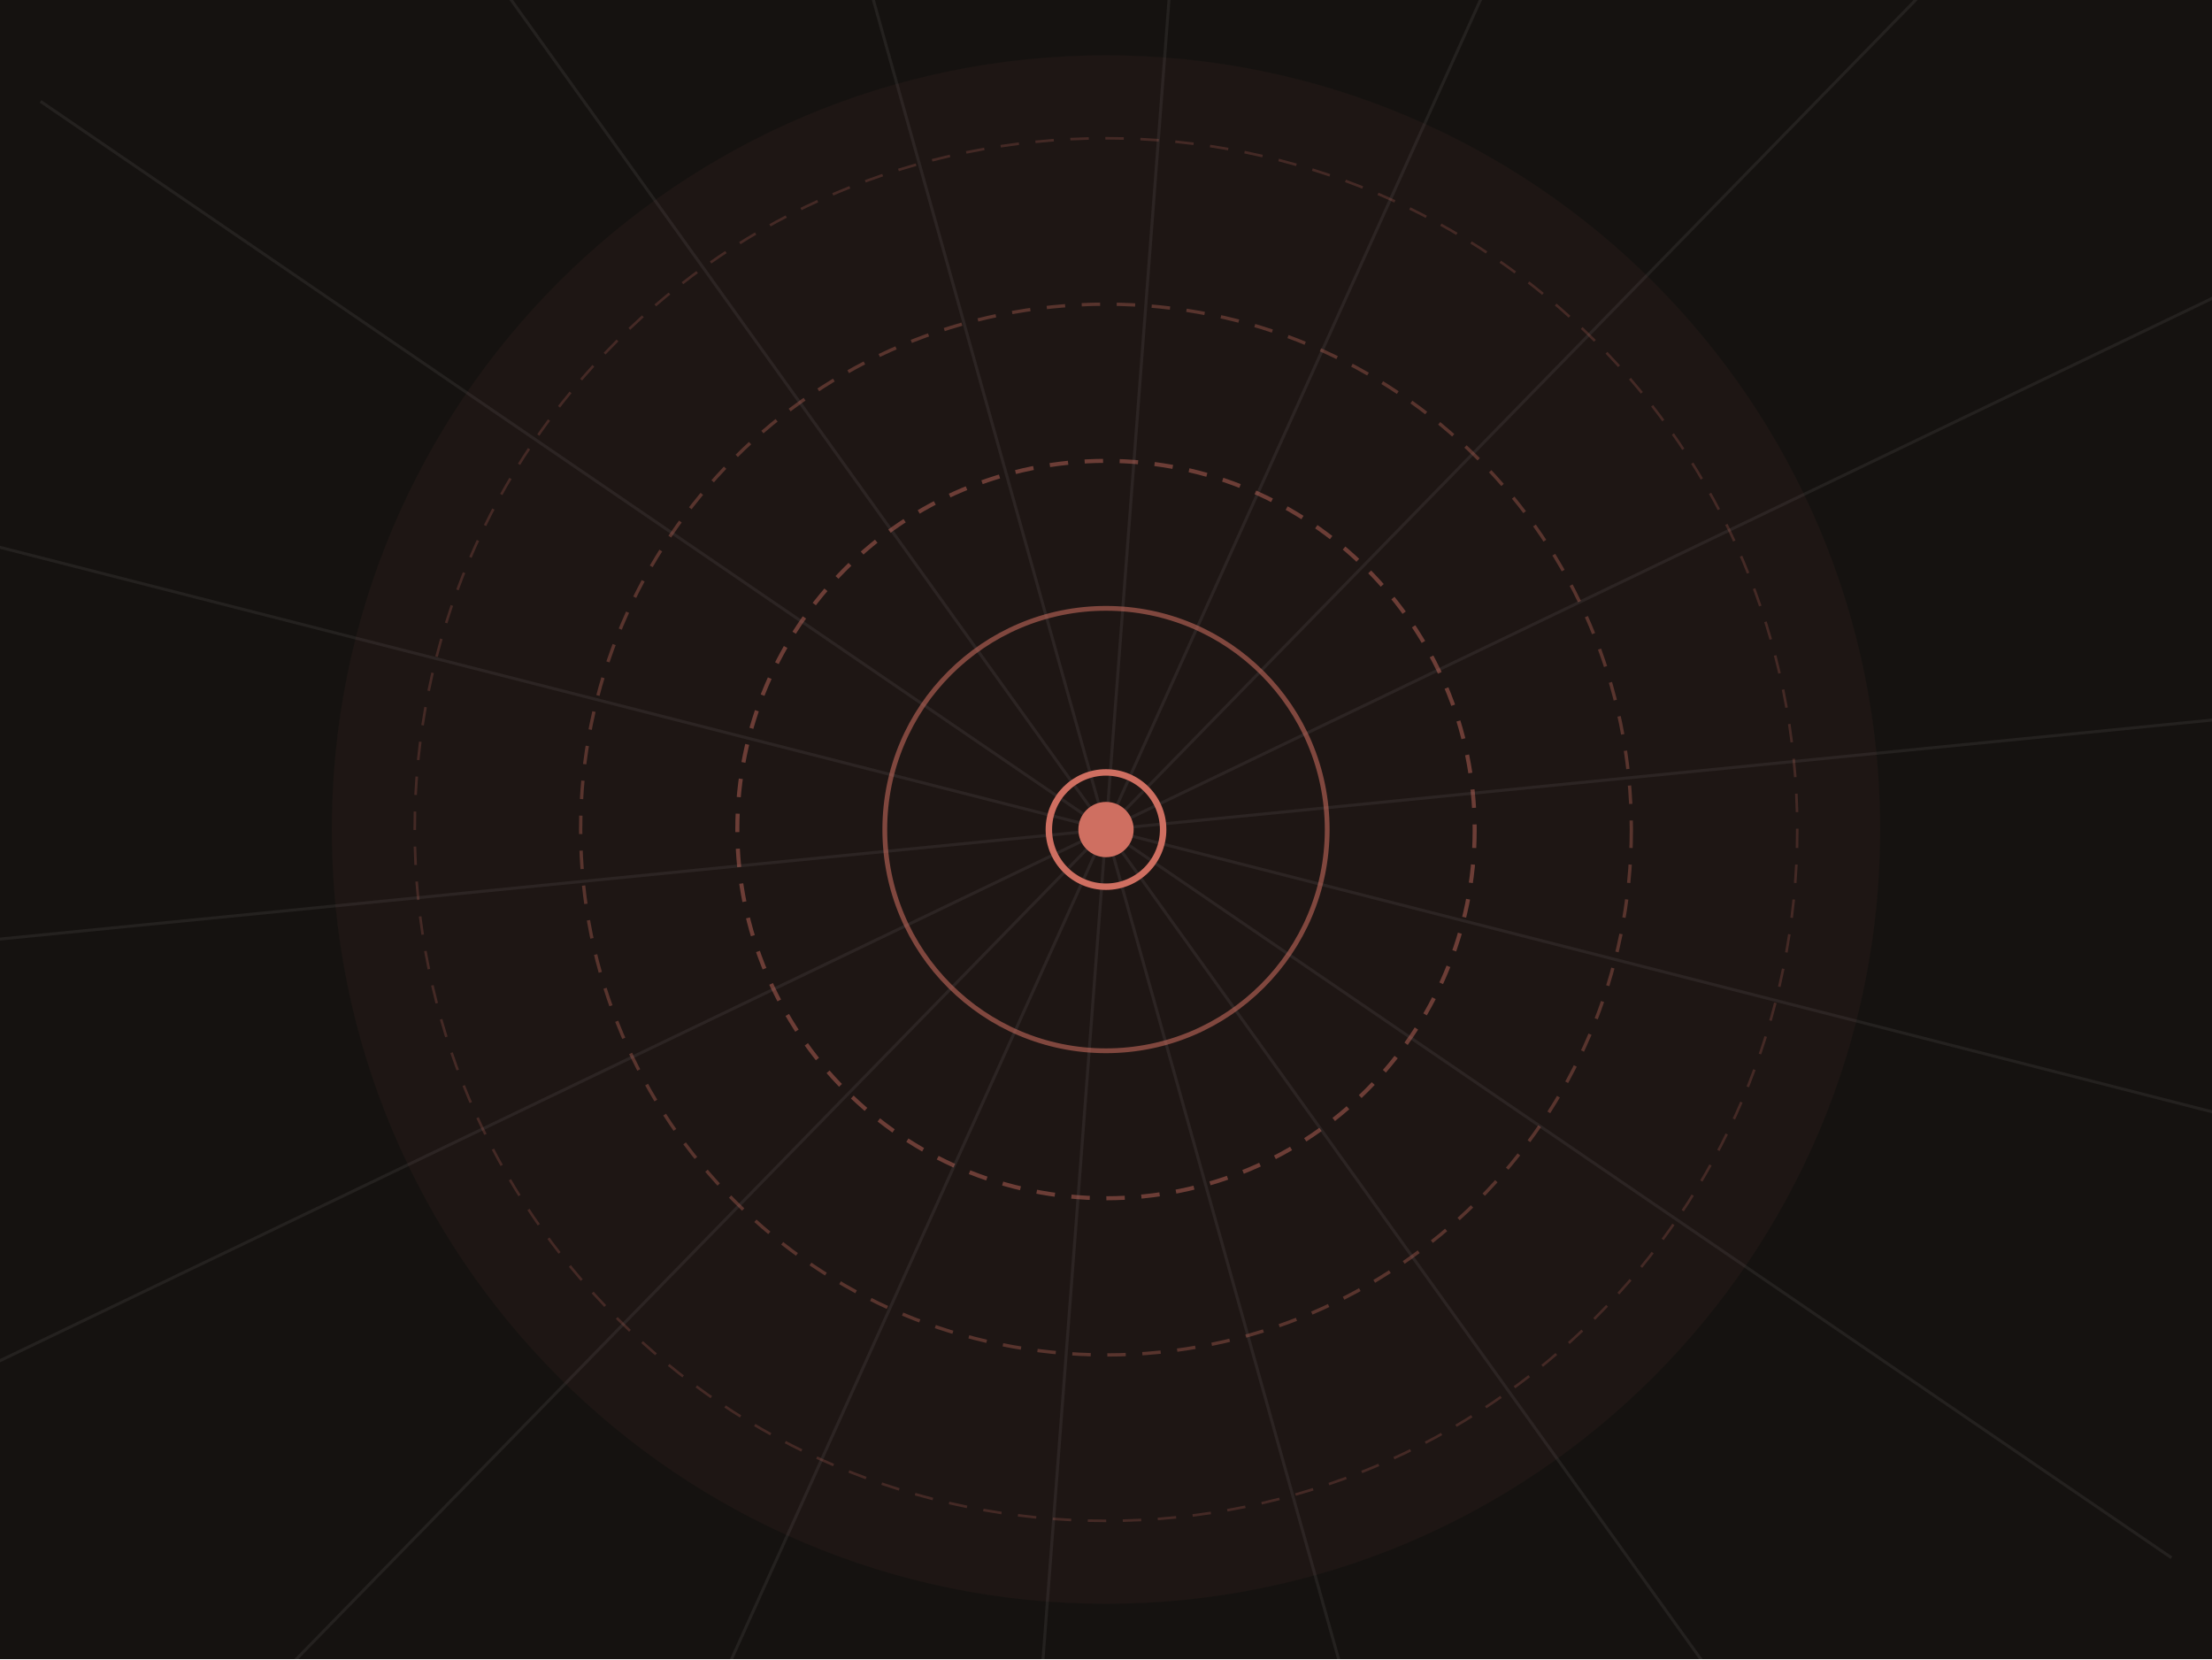
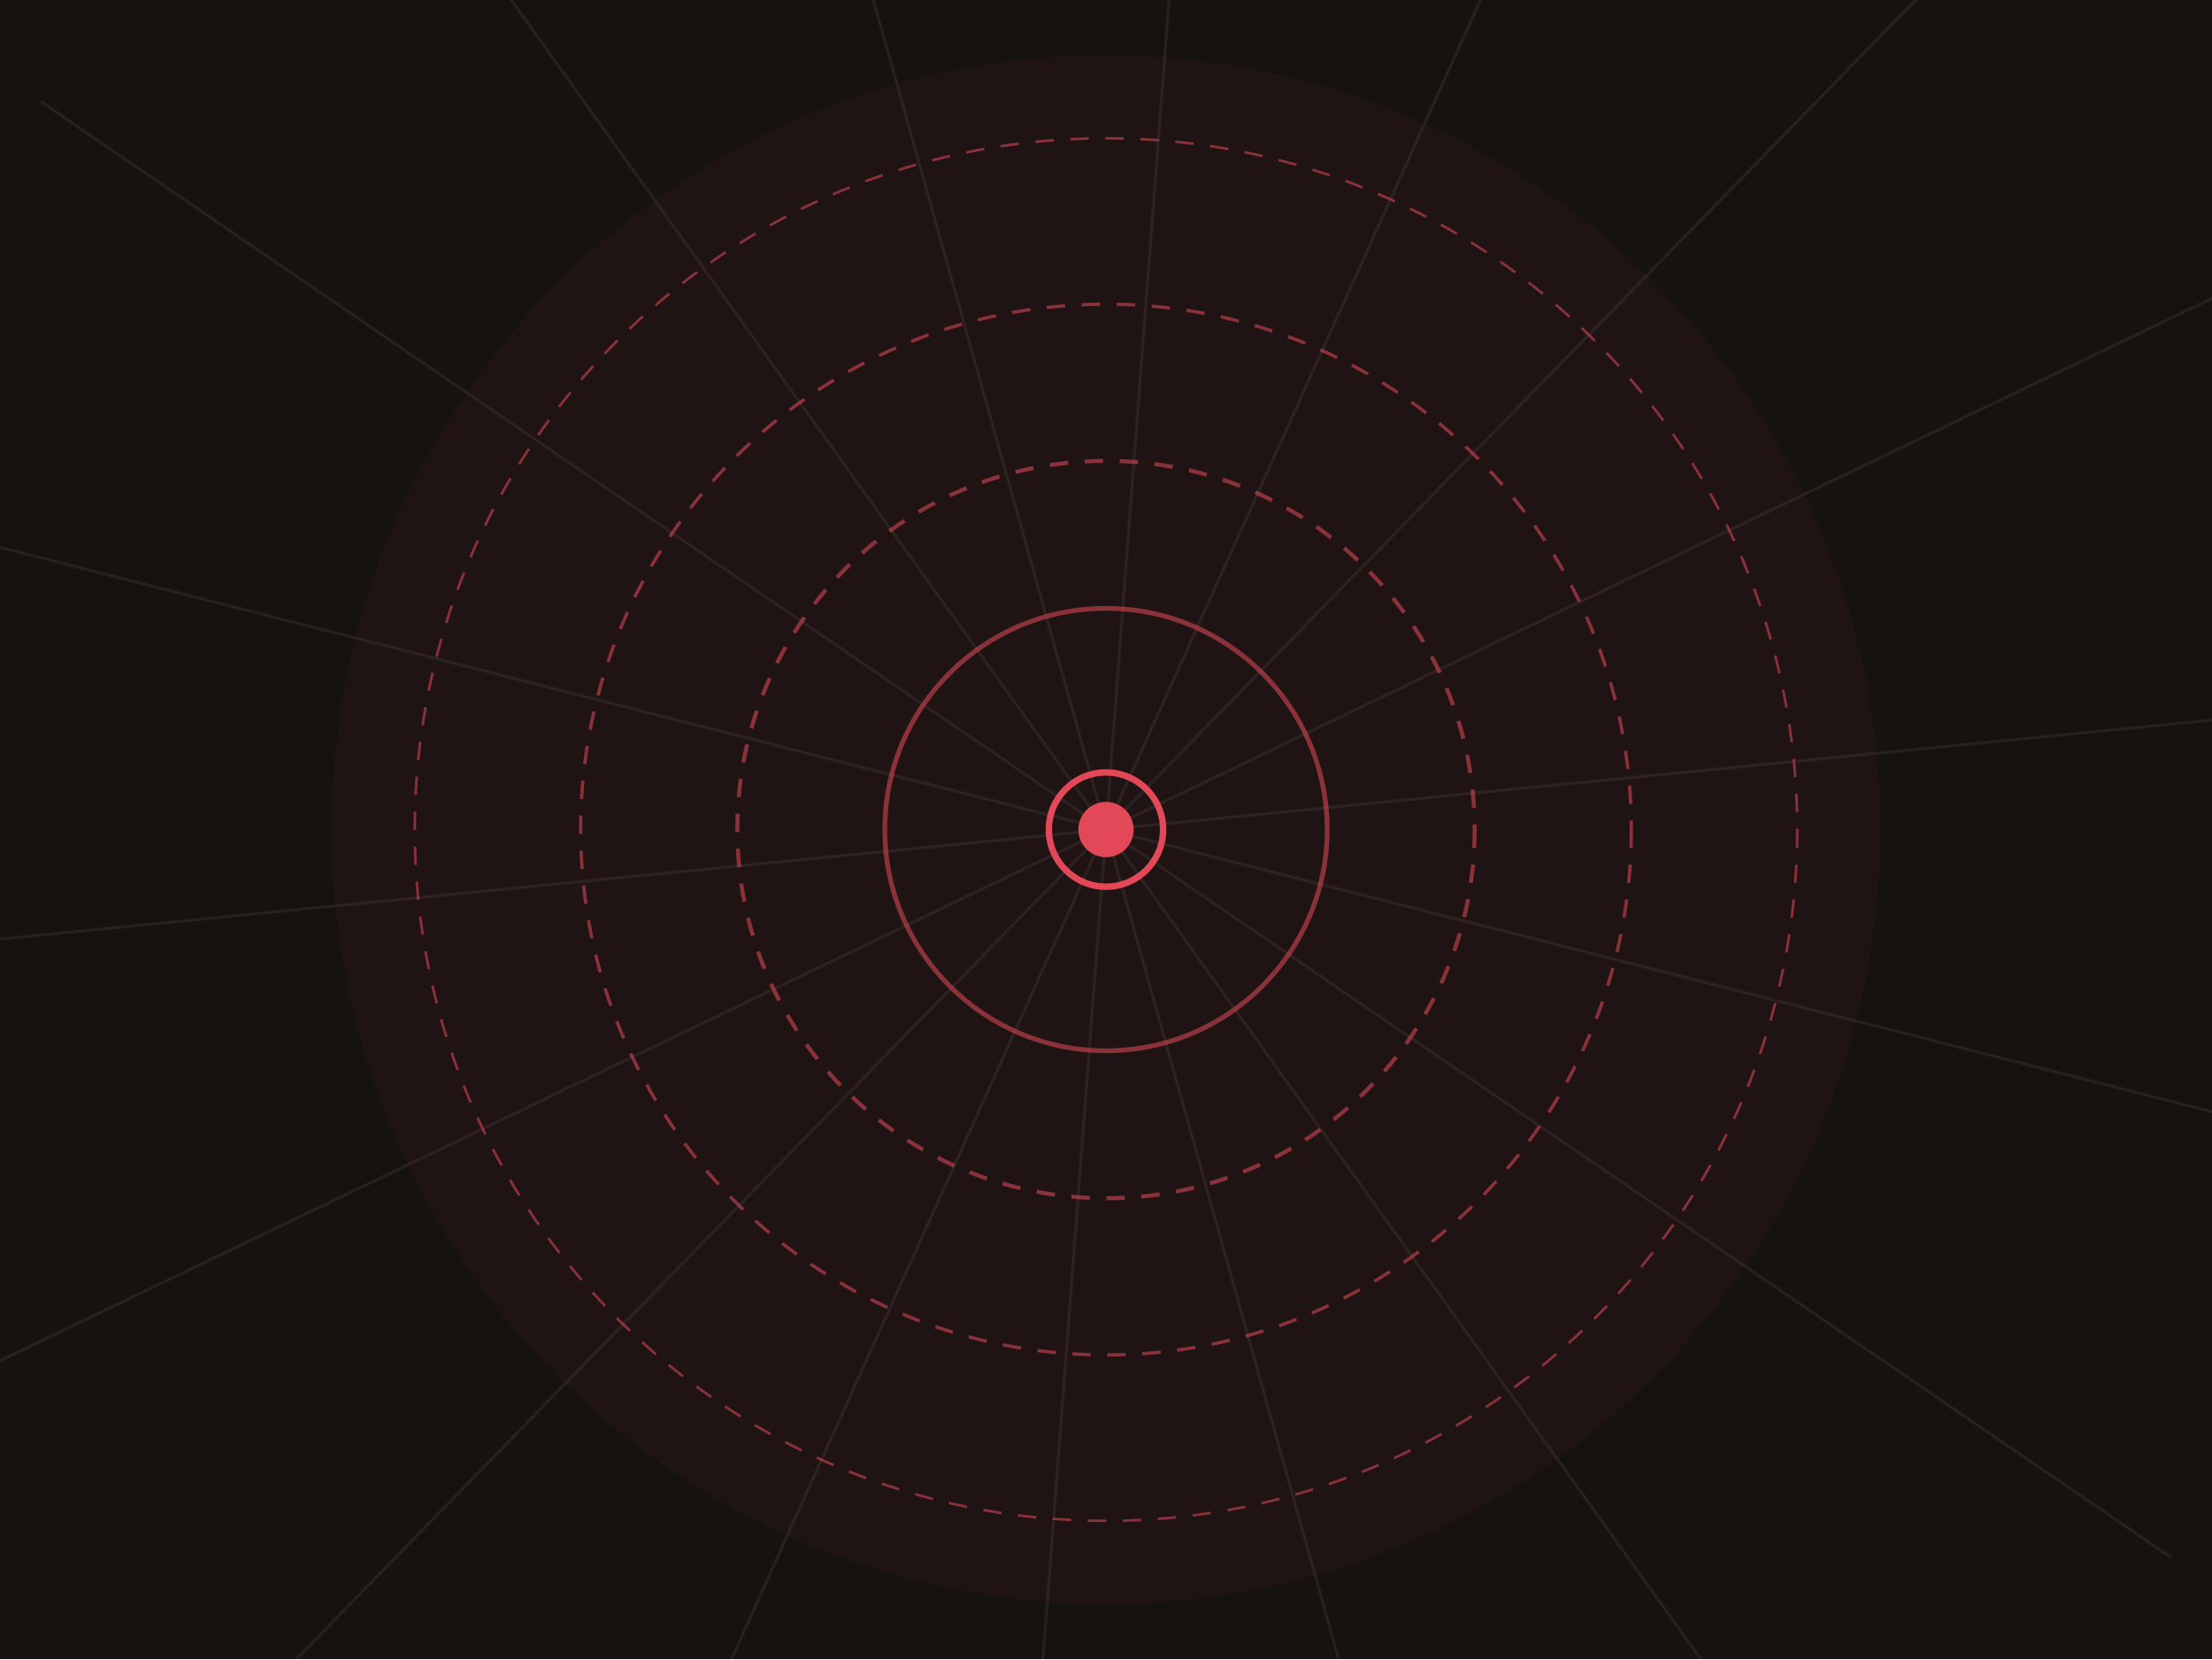
<svg xmlns="http://www.w3.org/2000/svg" viewBox="0 0 1200 900" width="1200" height="900" role="img" aria-label="Service area radius">
  <defs />
-   <style>.rg{animation:rg 4.5s ease-out infinite;transform-origin:600px 450px}@keyframes rg{0%{transform:scale(.7);opacity:0}35%{opacity:.55}100%{transform:scale(1.12);opacity:0}}@media (prefers-reduced-motion: reduce){*{animation:none!important}.dw{stroke-dashoffset:0!important}.fin{opacity:1!important}}</style>
+   <style>.rg{animation:rg 4.5s ease-out infinite;transform-origin:600px 450px}@keyframes rg{0%{transform:scale(.7);opacity:0}35%{opacity:.55}100%{transform:scale(1.12);opacity:0}}@media (prefers-reduced-motion: reduce){*{animation:none!important}.dw{stroke-dashoffset:0!important}.fin{opacity:1!important}}/*rest-state*/.rg{opacity:0.55}</style>
  <rect width="1200" height="900" fill="#151210" />
  <line x1="-78" y1="277" x2="1278" y2="623" stroke="#f7f4f3" stroke-width="1.6" opacity="0.07" />
  <line x1="22" y1="55" x2="1178" y2="845" stroke="#f7f4f3" stroke-width="1.6" opacity="0.07" />
  <line x1="192" y1="-119" x2="1008" y2="1019" stroke="#f7f4f3" stroke-width="1.6" opacity="0.07" />
  <line x1="411" y1="-224" x2="789" y2="1124" stroke="#f7f4f3" stroke-width="1.6" opacity="0.07" />
  <line x1="653" y1="-248" x2="547" y2="1148" stroke="#f7f4f3" stroke-width="1.6" opacity="0.07" />
  <line x1="888" y1="-188" x2="312" y2="1088" stroke="#f7f4f3" stroke-width="1.6" opacity="0.07" />
  <line x1="1089" y1="-51" x2="111" y2="951" stroke="#f7f4f3" stroke-width="1.6" opacity="0.07" />
  <line x1="1231" y1="147" x2="-31" y2="753" stroke="#f7f4f3" stroke-width="1.6" opacity="0.07" />
  <line x1="1297" y1="381" x2="-97" y2="519" stroke="#f7f4f3" stroke-width="1.6" opacity="0.07" />
-   <circle cx="600" cy="450" r="420" fill="#cf6f61" opacity="0.05" />
-   <circle class="rg" cx="600" cy="450" r="120" fill="none" stroke="#cf6f61" stroke-width="2.6" opacity="0.55" stroke-dasharray="none" style="animation-delay:0.0s" />
-   <circle class="rg" cx="600" cy="450" r="200" fill="none" stroke="#cf6f61" stroke-width="2.2" opacity="0.44" stroke-dasharray="10 9" style="animation-delay:0.5s" />
-   <circle class="rg" cx="600" cy="450" r="285" fill="none" stroke="#cf6f61" stroke-width="1.8" opacity="0.33" stroke-dasharray="10 9" style="animation-delay:1.0s" />
-   <circle class="rg" cx="600" cy="450" r="375" fill="none" stroke="#cf6f61" stroke-width="1.4" opacity="0.22" stroke-dasharray="10 9" style="animation-delay:1.5s" />
-   <circle cx="600" cy="450" r="15" fill="#cf6f61" />
-   <circle cx="600" cy="450" r="31" fill="none" stroke="#cf6f61" stroke-width="3.5" />
+   <circle cx="600" cy="450" r="420" fill="#e34858" opacity="0.05" />
+   <circle class="rg" cx="600" cy="450" r="120" fill="none" stroke="#e34858" stroke-width="2.6" opacity="0.55" stroke-dasharray="none" style="animation-delay:0.0s" />
+   <circle class="rg" cx="600" cy="450" r="200" fill="none" stroke="#e34858" stroke-width="2.2" opacity="0.44" stroke-dasharray="10 9" style="animation-delay:0.5s" />
+   <circle class="rg" cx="600" cy="450" r="285" fill="none" stroke="#e34858" stroke-width="1.8" opacity="0.33" stroke-dasharray="10 9" style="animation-delay:1.0s" />
+   <circle class="rg" cx="600" cy="450" r="375" fill="none" stroke="#e34858" stroke-width="1.4" opacity="0.22" stroke-dasharray="10 9" style="animation-delay:1.5s" />
+   <circle cx="600" cy="450" r="15" fill="#e34858" />
+   <circle cx="600" cy="450" r="31" fill="none" stroke="#e34858" stroke-width="3.5" />
</svg>
